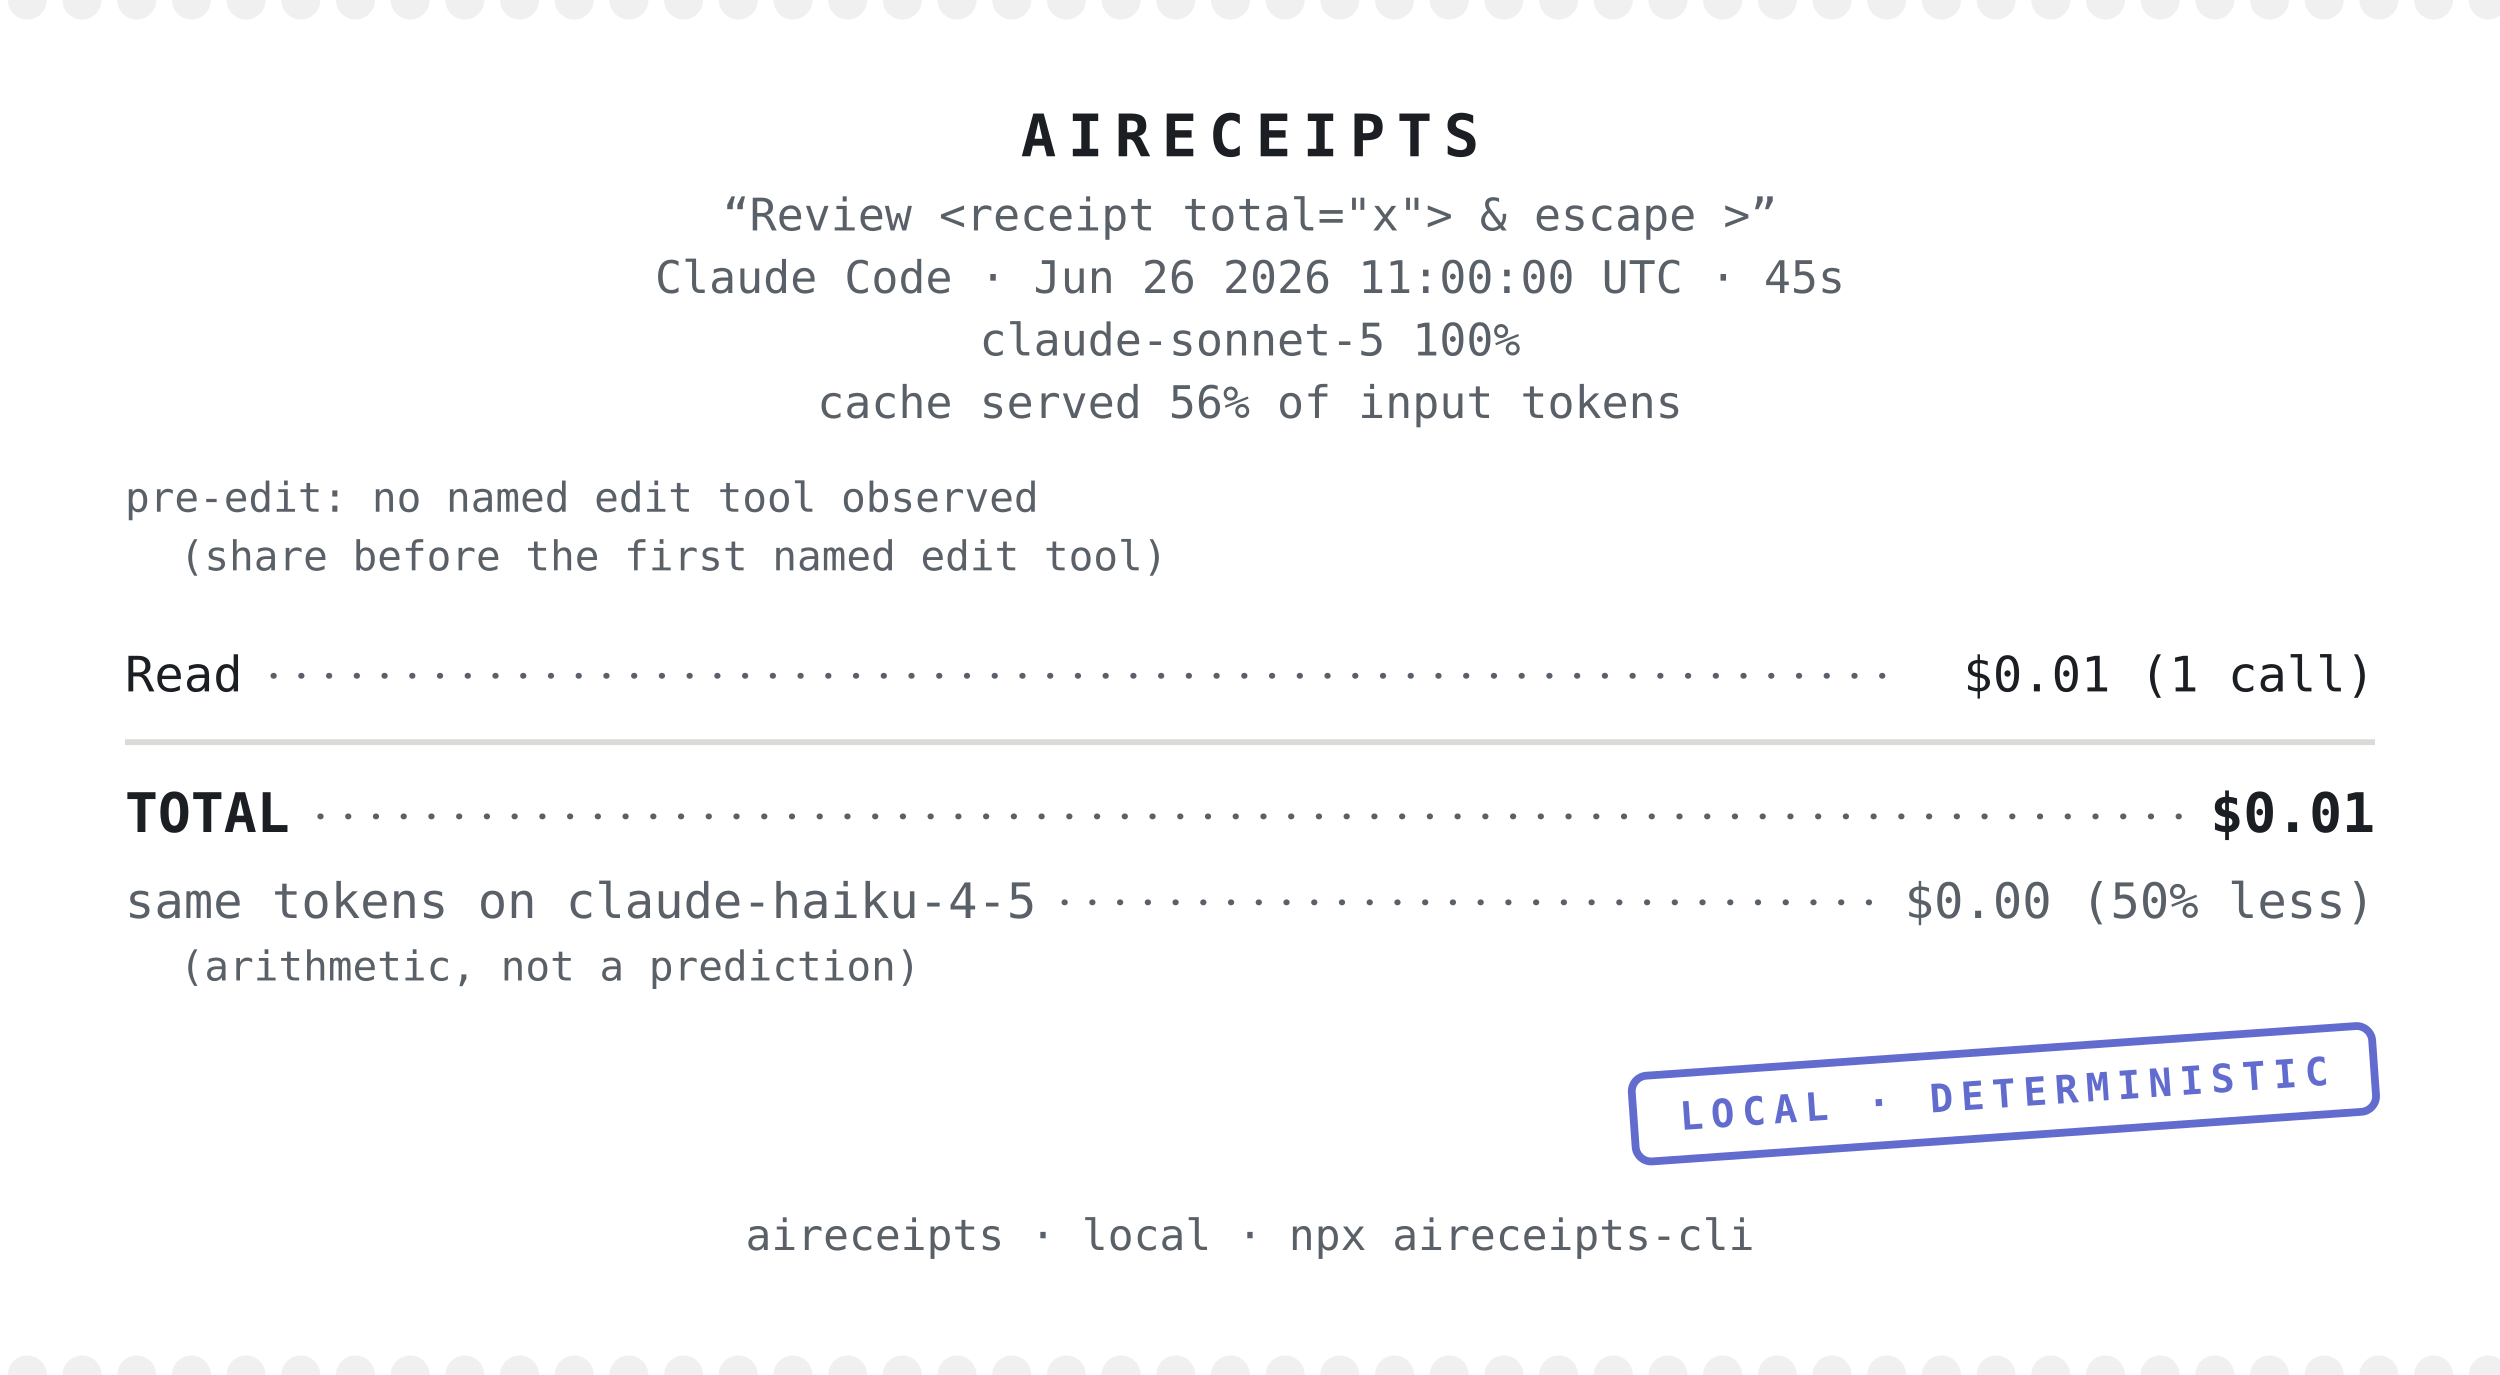
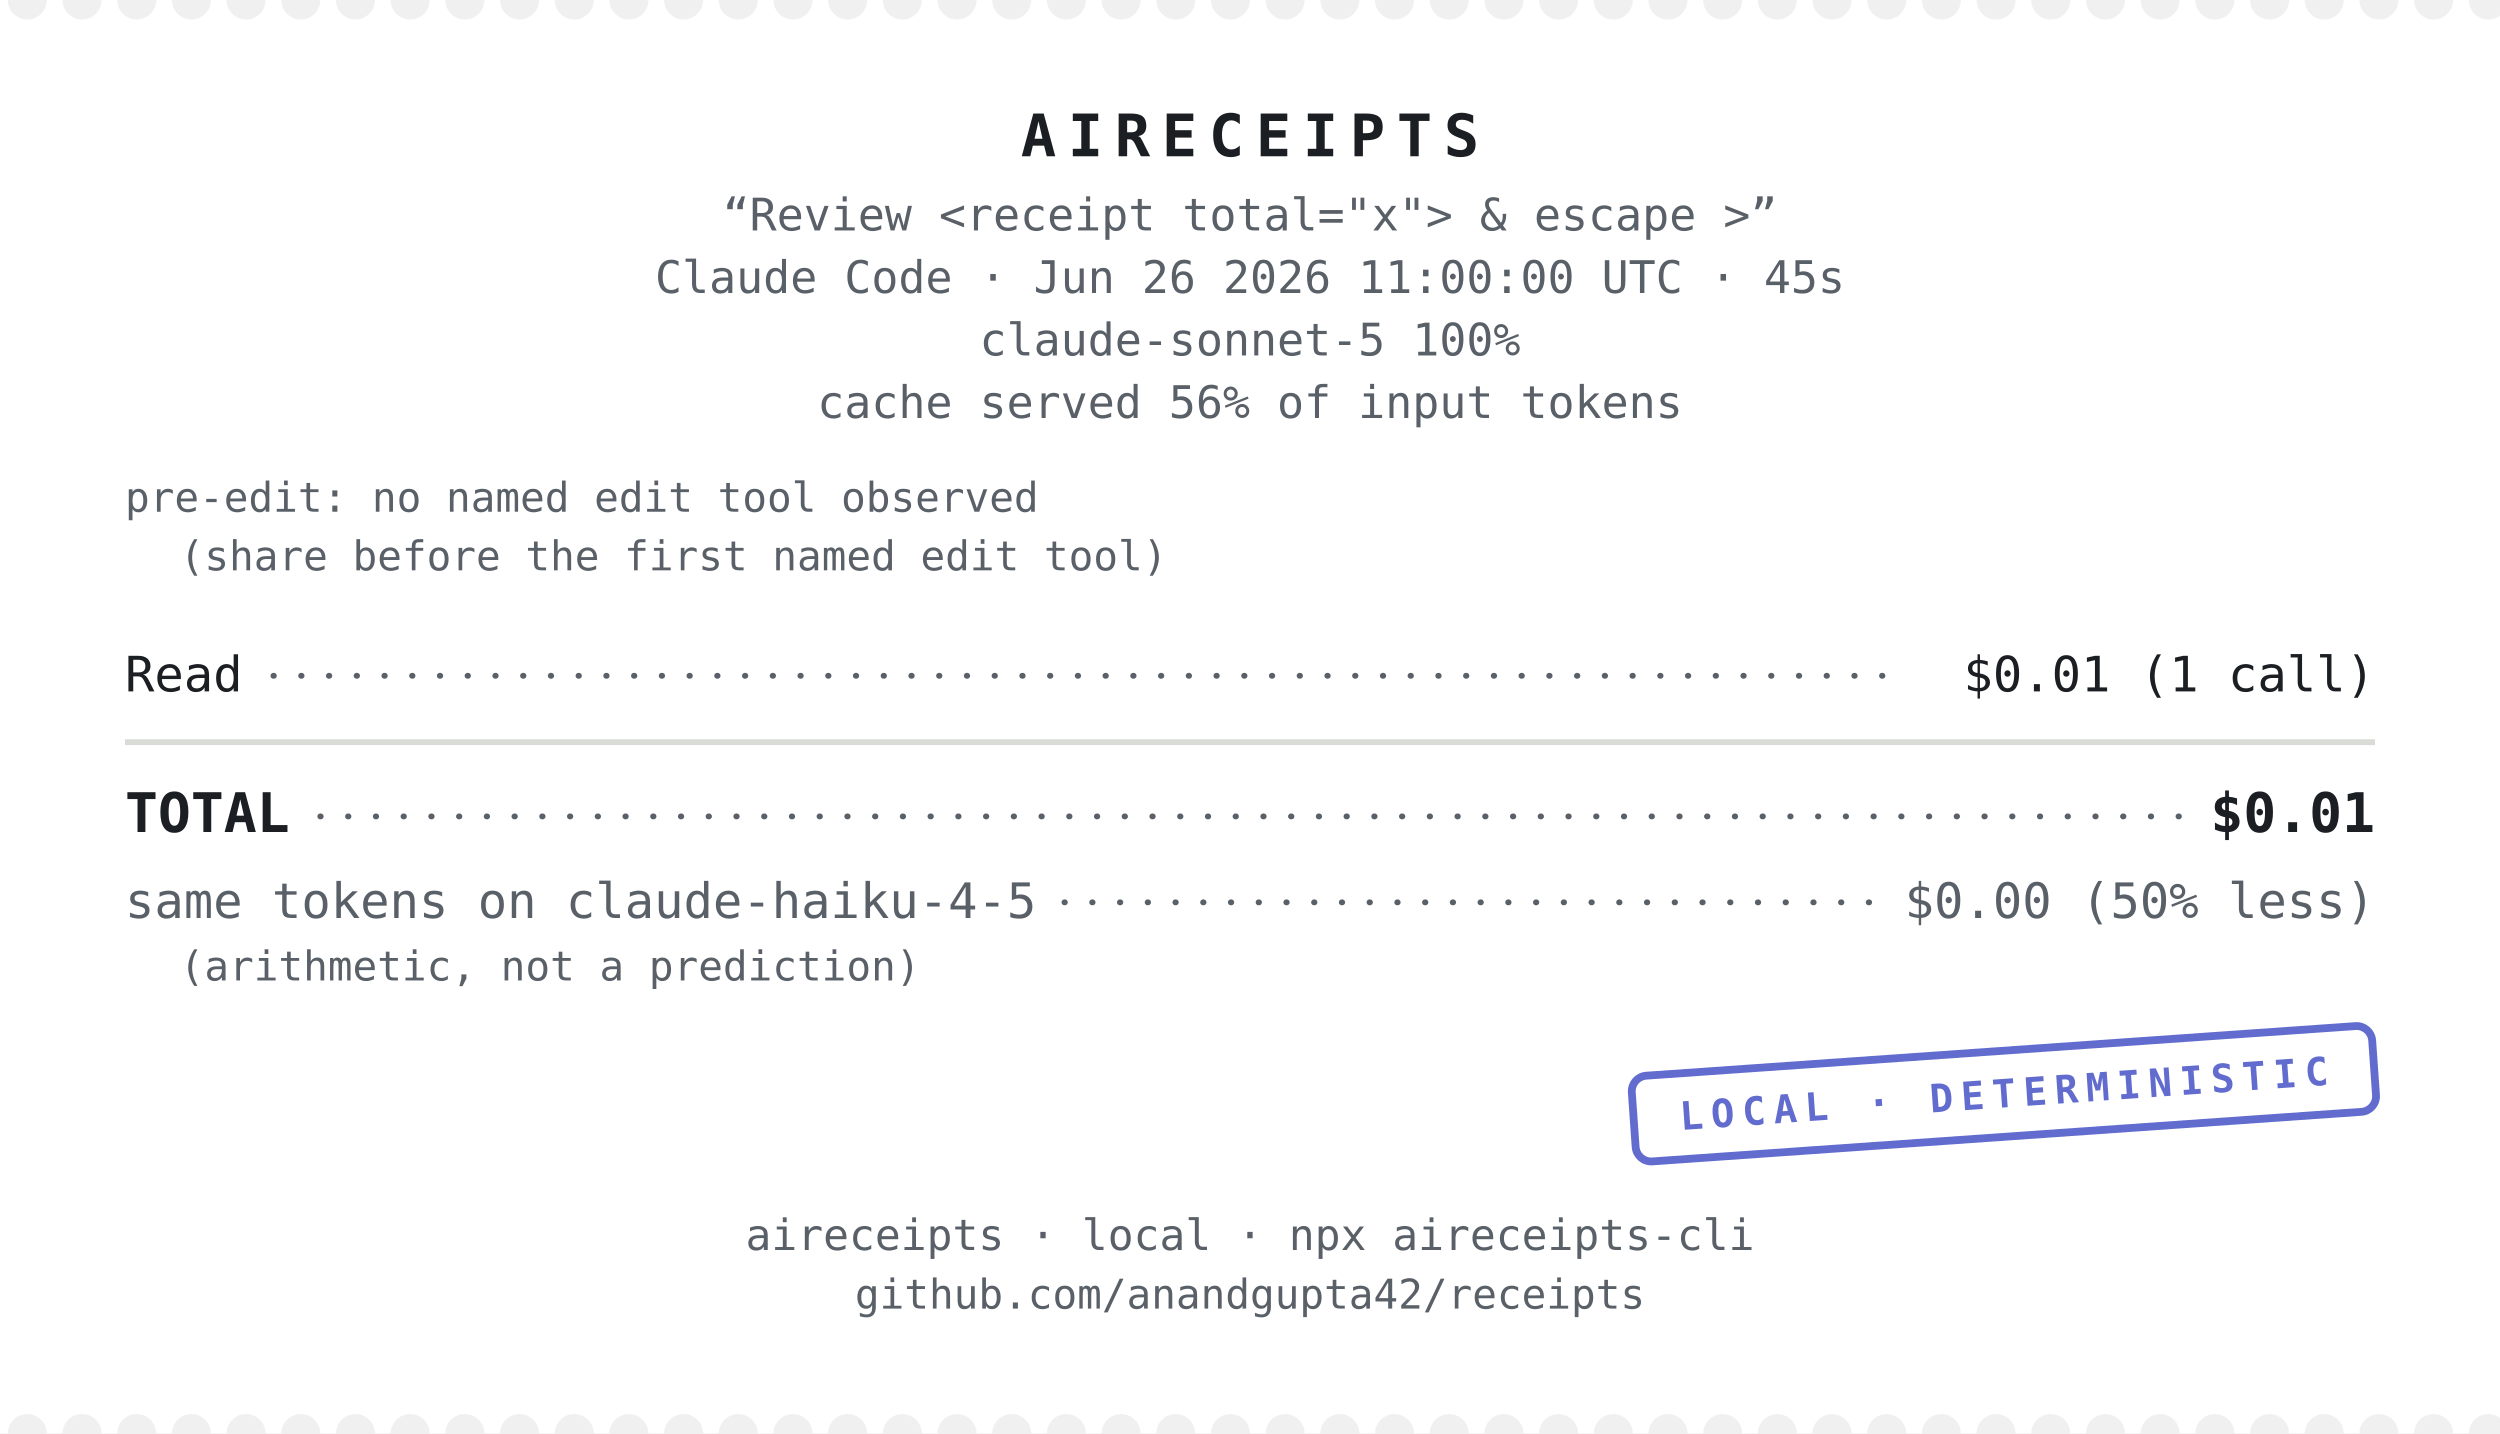
- <svg xmlns="http://www.w3.org/2000/svg" width="640" height="352" viewBox="0 0 640 352" font-family="&quot;SF Mono&quot;,&quot;Cascadia Code&quot;,&quot;JetBrains Mono&quot;,Menlo,Consolas,monospace" role="img" aria-label="aireceipts cost receipt">
+ <svg xmlns="http://www.w3.org/2000/svg" width="640" height="367" viewBox="0 0 640 367" font-family="&quot;SF Mono&quot;,&quot;Cascadia Code&quot;,&quot;JetBrains Mono&quot;,Menlo,Consolas,monospace" role="img" aria-label="aireceipts cost receipt">
  <g transform="translate(0 0)">
    <defs>
-       <mask id="perf-0" maskUnits="userSpaceOnUse" x="-5" y="-5" width="650" height="362">
-         <rect x="0" y="0" width="640" height="352" fill="#FFFFFF" />
+       <mask id="perf-0" maskUnits="userSpaceOnUse" x="-5" y="-5" width="650" height="377">
+         <rect x="0" y="0" width="640" height="367" fill="#FFFFFF" />
        <g class="perf-top">
          <circle cx="7" cy="0" r="5" fill="#000000" />
          <circle cx="21" cy="0" r="5" fill="#000000" />
          <circle cx="35" cy="0" r="5" fill="#000000" />
          <circle cx="49" cy="0" r="5" fill="#000000" />
          <circle cx="63" cy="0" r="5" fill="#000000" />
          <circle cx="77" cy="0" r="5" fill="#000000" />
          <circle cx="91" cy="0" r="5" fill="#000000" />
          <circle cx="105" cy="0" r="5" fill="#000000" />
          <circle cx="119" cy="0" r="5" fill="#000000" />
          <circle cx="133" cy="0" r="5" fill="#000000" />
          <circle cx="147" cy="0" r="5" fill="#000000" />
          <circle cx="161" cy="0" r="5" fill="#000000" />
          <circle cx="175" cy="0" r="5" fill="#000000" />
          <circle cx="189" cy="0" r="5" fill="#000000" />
          <circle cx="203" cy="0" r="5" fill="#000000" />
          <circle cx="217" cy="0" r="5" fill="#000000" />
          <circle cx="231" cy="0" r="5" fill="#000000" />
          <circle cx="245" cy="0" r="5" fill="#000000" />
          <circle cx="259" cy="0" r="5" fill="#000000" />
          <circle cx="273" cy="0" r="5" fill="#000000" />
          <circle cx="287" cy="0" r="5" fill="#000000" />
          <circle cx="301" cy="0" r="5" fill="#000000" />
          <circle cx="315" cy="0" r="5" fill="#000000" />
          <circle cx="329" cy="0" r="5" fill="#000000" />
          <circle cx="343" cy="0" r="5" fill="#000000" />
          <circle cx="357" cy="0" r="5" fill="#000000" />
          <circle cx="371" cy="0" r="5" fill="#000000" />
          <circle cx="385" cy="0" r="5" fill="#000000" />
          <circle cx="399" cy="0" r="5" fill="#000000" />
          <circle cx="413" cy="0" r="5" fill="#000000" />
          <circle cx="427" cy="0" r="5" fill="#000000" />
          <circle cx="441" cy="0" r="5" fill="#000000" />
          <circle cx="455" cy="0" r="5" fill="#000000" />
          <circle cx="469" cy="0" r="5" fill="#000000" />
          <circle cx="483" cy="0" r="5" fill="#000000" />
          <circle cx="497" cy="0" r="5" fill="#000000" />
          <circle cx="511" cy="0" r="5" fill="#000000" />
          <circle cx="525" cy="0" r="5" fill="#000000" />
          <circle cx="539" cy="0" r="5" fill="#000000" />
          <circle cx="553" cy="0" r="5" fill="#000000" />
          <circle cx="567" cy="0" r="5" fill="#000000" />
          <circle cx="581" cy="0" r="5" fill="#000000" />
          <circle cx="595" cy="0" r="5" fill="#000000" />
          <circle cx="609" cy="0" r="5" fill="#000000" />
          <circle cx="623" cy="0" r="5" fill="#000000" />
          <circle cx="637" cy="0" r="5" fill="#000000" />
        </g>
        <g class="perf-bottom">
-           <circle cx="7" cy="352" r="5" fill="#000000" />
-           <circle cx="21" cy="352" r="5" fill="#000000" />
-           <circle cx="35" cy="352" r="5" fill="#000000" />
-           <circle cx="49" cy="352" r="5" fill="#000000" />
-           <circle cx="63" cy="352" r="5" fill="#000000" />
-           <circle cx="77" cy="352" r="5" fill="#000000" />
-           <circle cx="91" cy="352" r="5" fill="#000000" />
-           <circle cx="105" cy="352" r="5" fill="#000000" />
-           <circle cx="119" cy="352" r="5" fill="#000000" />
-           <circle cx="133" cy="352" r="5" fill="#000000" />
-           <circle cx="147" cy="352" r="5" fill="#000000" />
-           <circle cx="161" cy="352" r="5" fill="#000000" />
-           <circle cx="175" cy="352" r="5" fill="#000000" />
-           <circle cx="189" cy="352" r="5" fill="#000000" />
-           <circle cx="203" cy="352" r="5" fill="#000000" />
-           <circle cx="217" cy="352" r="5" fill="#000000" />
-           <circle cx="231" cy="352" r="5" fill="#000000" />
-           <circle cx="245" cy="352" r="5" fill="#000000" />
-           <circle cx="259" cy="352" r="5" fill="#000000" />
-           <circle cx="273" cy="352" r="5" fill="#000000" />
-           <circle cx="287" cy="352" r="5" fill="#000000" />
-           <circle cx="301" cy="352" r="5" fill="#000000" />
-           <circle cx="315" cy="352" r="5" fill="#000000" />
-           <circle cx="329" cy="352" r="5" fill="#000000" />
-           <circle cx="343" cy="352" r="5" fill="#000000" />
-           <circle cx="357" cy="352" r="5" fill="#000000" />
-           <circle cx="371" cy="352" r="5" fill="#000000" />
-           <circle cx="385" cy="352" r="5" fill="#000000" />
-           <circle cx="399" cy="352" r="5" fill="#000000" />
-           <circle cx="413" cy="352" r="5" fill="#000000" />
-           <circle cx="427" cy="352" r="5" fill="#000000" />
-           <circle cx="441" cy="352" r="5" fill="#000000" />
-           <circle cx="455" cy="352" r="5" fill="#000000" />
-           <circle cx="469" cy="352" r="5" fill="#000000" />
-           <circle cx="483" cy="352" r="5" fill="#000000" />
-           <circle cx="497" cy="352" r="5" fill="#000000" />
-           <circle cx="511" cy="352" r="5" fill="#000000" />
-           <circle cx="525" cy="352" r="5" fill="#000000" />
-           <circle cx="539" cy="352" r="5" fill="#000000" />
-           <circle cx="553" cy="352" r="5" fill="#000000" />
-           <circle cx="567" cy="352" r="5" fill="#000000" />
-           <circle cx="581" cy="352" r="5" fill="#000000" />
-           <circle cx="595" cy="352" r="5" fill="#000000" />
-           <circle cx="609" cy="352" r="5" fill="#000000" />
-           <circle cx="623" cy="352" r="5" fill="#000000" />
-           <circle cx="637" cy="352" r="5" fill="#000000" />
+           <circle cx="7" cy="367" r="5" fill="#000000" />
+           <circle cx="21" cy="367" r="5" fill="#000000" />
+           <circle cx="35" cy="367" r="5" fill="#000000" />
+           <circle cx="49" cy="367" r="5" fill="#000000" />
+           <circle cx="63" cy="367" r="5" fill="#000000" />
+           <circle cx="77" cy="367" r="5" fill="#000000" />
+           <circle cx="91" cy="367" r="5" fill="#000000" />
+           <circle cx="105" cy="367" r="5" fill="#000000" />
+           <circle cx="119" cy="367" r="5" fill="#000000" />
+           <circle cx="133" cy="367" r="5" fill="#000000" />
+           <circle cx="147" cy="367" r="5" fill="#000000" />
+           <circle cx="161" cy="367" r="5" fill="#000000" />
+           <circle cx="175" cy="367" r="5" fill="#000000" />
+           <circle cx="189" cy="367" r="5" fill="#000000" />
+           <circle cx="203" cy="367" r="5" fill="#000000" />
+           <circle cx="217" cy="367" r="5" fill="#000000" />
+           <circle cx="231" cy="367" r="5" fill="#000000" />
+           <circle cx="245" cy="367" r="5" fill="#000000" />
+           <circle cx="259" cy="367" r="5" fill="#000000" />
+           <circle cx="273" cy="367" r="5" fill="#000000" />
+           <circle cx="287" cy="367" r="5" fill="#000000" />
+           <circle cx="301" cy="367" r="5" fill="#000000" />
+           <circle cx="315" cy="367" r="5" fill="#000000" />
+           <circle cx="329" cy="367" r="5" fill="#000000" />
+           <circle cx="343" cy="367" r="5" fill="#000000" />
+           <circle cx="357" cy="367" r="5" fill="#000000" />
+           <circle cx="371" cy="367" r="5" fill="#000000" />
+           <circle cx="385" cy="367" r="5" fill="#000000" />
+           <circle cx="399" cy="367" r="5" fill="#000000" />
+           <circle cx="413" cy="367" r="5" fill="#000000" />
+           <circle cx="427" cy="367" r="5" fill="#000000" />
+           <circle cx="441" cy="367" r="5" fill="#000000" />
+           <circle cx="455" cy="367" r="5" fill="#000000" />
+           <circle cx="469" cy="367" r="5" fill="#000000" />
+           <circle cx="483" cy="367" r="5" fill="#000000" />
+           <circle cx="497" cy="367" r="5" fill="#000000" />
+           <circle cx="511" cy="367" r="5" fill="#000000" />
+           <circle cx="525" cy="367" r="5" fill="#000000" />
+           <circle cx="539" cy="367" r="5" fill="#000000" />
+           <circle cx="553" cy="367" r="5" fill="#000000" />
+           <circle cx="567" cy="367" r="5" fill="#000000" />
+           <circle cx="581" cy="367" r="5" fill="#000000" />
+           <circle cx="595" cy="367" r="5" fill="#000000" />
+           <circle cx="609" cy="367" r="5" fill="#000000" />
+           <circle cx="623" cy="367" r="5" fill="#000000" />
+           <circle cx="637" cy="367" r="5" fill="#000000" />
        </g>
      </mask>
    </defs>
-     <rect x="0" y="0" width="640" height="352" fill="#FFFFFF" mask="url(#perf-0)" />
+     <rect x="0" y="0" width="640" height="367" fill="#FFFFFF" mask="url(#perf-0)" />
    <text x="320" y="40" font-size="15" fill="#1B1E22" text-anchor="middle" font-weight="700" letter-spacing="3">AIRECEIPTS</text>
    <text x="320" y="59" font-size="11.5" fill="#5A6068" text-anchor="middle">“Review &lt;receipt total="x"&gt; &amp; escape &gt;”</text>
    <text x="320" y="75" font-size="11.5" fill="#5A6068" text-anchor="middle">Claude Code · Jun 26 2026 11:00:00 UTC · 45s</text>
    <text x="320" y="91" font-size="11.5" fill="#5A6068" text-anchor="middle">claude-sonnet-5 100%</text>
    <text x="320" y="107" font-size="11.5" fill="#5A6068" text-anchor="middle">cache served 56% of input tokens</text>
    <text x="32" y="131" font-size="10.5" fill="#5A6068" text-anchor="start">pre-edit: no named edit tool observed</text>
    <text x="46" y="146" font-size="10.5" fill="#5A6068" text-anchor="start">(share before the first named edit tool)</text>
    <text x="32" y="177" font-size="12.5" fill="#1B1E22" text-anchor="start">Read</text>
    <text x="608" y="177" font-size="12.5" fill="#1B1E22" text-anchor="end">$0.01  (1 call)</text>
    <line x1="70" y1="173" x2="487.5" y2="173" stroke="#5A6068" stroke-width="1.5" stroke-linecap="round" stroke-dasharray="0.1 7" />
    <line x1="32" y1="190" x2="608" y2="190" stroke="#D8DBD6" stroke-width="1.5" />
    <text x="32" y="213" font-size="14" fill="#1B1E22" text-anchor="start" font-weight="700">TOTAL</text>
    <text x="608" y="213" font-size="14" fill="#1B1E22" text-anchor="end" font-weight="700">$0.01</text>
    <line x1="82" y1="209" x2="558" y2="209" stroke="#5A6068" stroke-width="1.5" stroke-linecap="round" stroke-dasharray="0.1 7" />
    <text x="32" y="235" font-size="12.5" fill="#5A6068" text-anchor="start" font-weight="400">same tokens on claude-haiku-4-5</text>
    <text x="608" y="235" font-size="12.5" fill="#5A6068" text-anchor="end" font-weight="400">$0.00 (50% less)</text>
    <line x1="272.5" y1="231" x2="480" y2="231" stroke="#5A6068" stroke-width="1.5" stroke-linecap="round" stroke-dasharray="0.1 7" />
    <text x="46" y="251" font-size="10.5" fill="#5A6068" text-anchor="start">(arithmetic, not a prediction)</text>
    <g class="stamp" opacity="0.8" transform="rotate(-4 513 280)">
      <rect x="418" y="269" width="190" height="22" rx="4" fill="none" stroke="#3947C2" stroke-width="2" />
      <text x="513" y="283.5" font-size="10" fill="#3947C2" text-anchor="middle" font-weight="700" letter-spacing="2">LOCAL · DETERMINISTIC</text>
    </g>
    <text x="320" y="320" font-size="11" fill="#5A6068" text-anchor="middle">aireceipts · local · npx aireceipts-cli</text>
+     <text x="320" y="335" font-size="10.5" fill="#5A6068" text-anchor="middle">github.com/anandgupta42/receipts</text>
  </g>
</svg>
